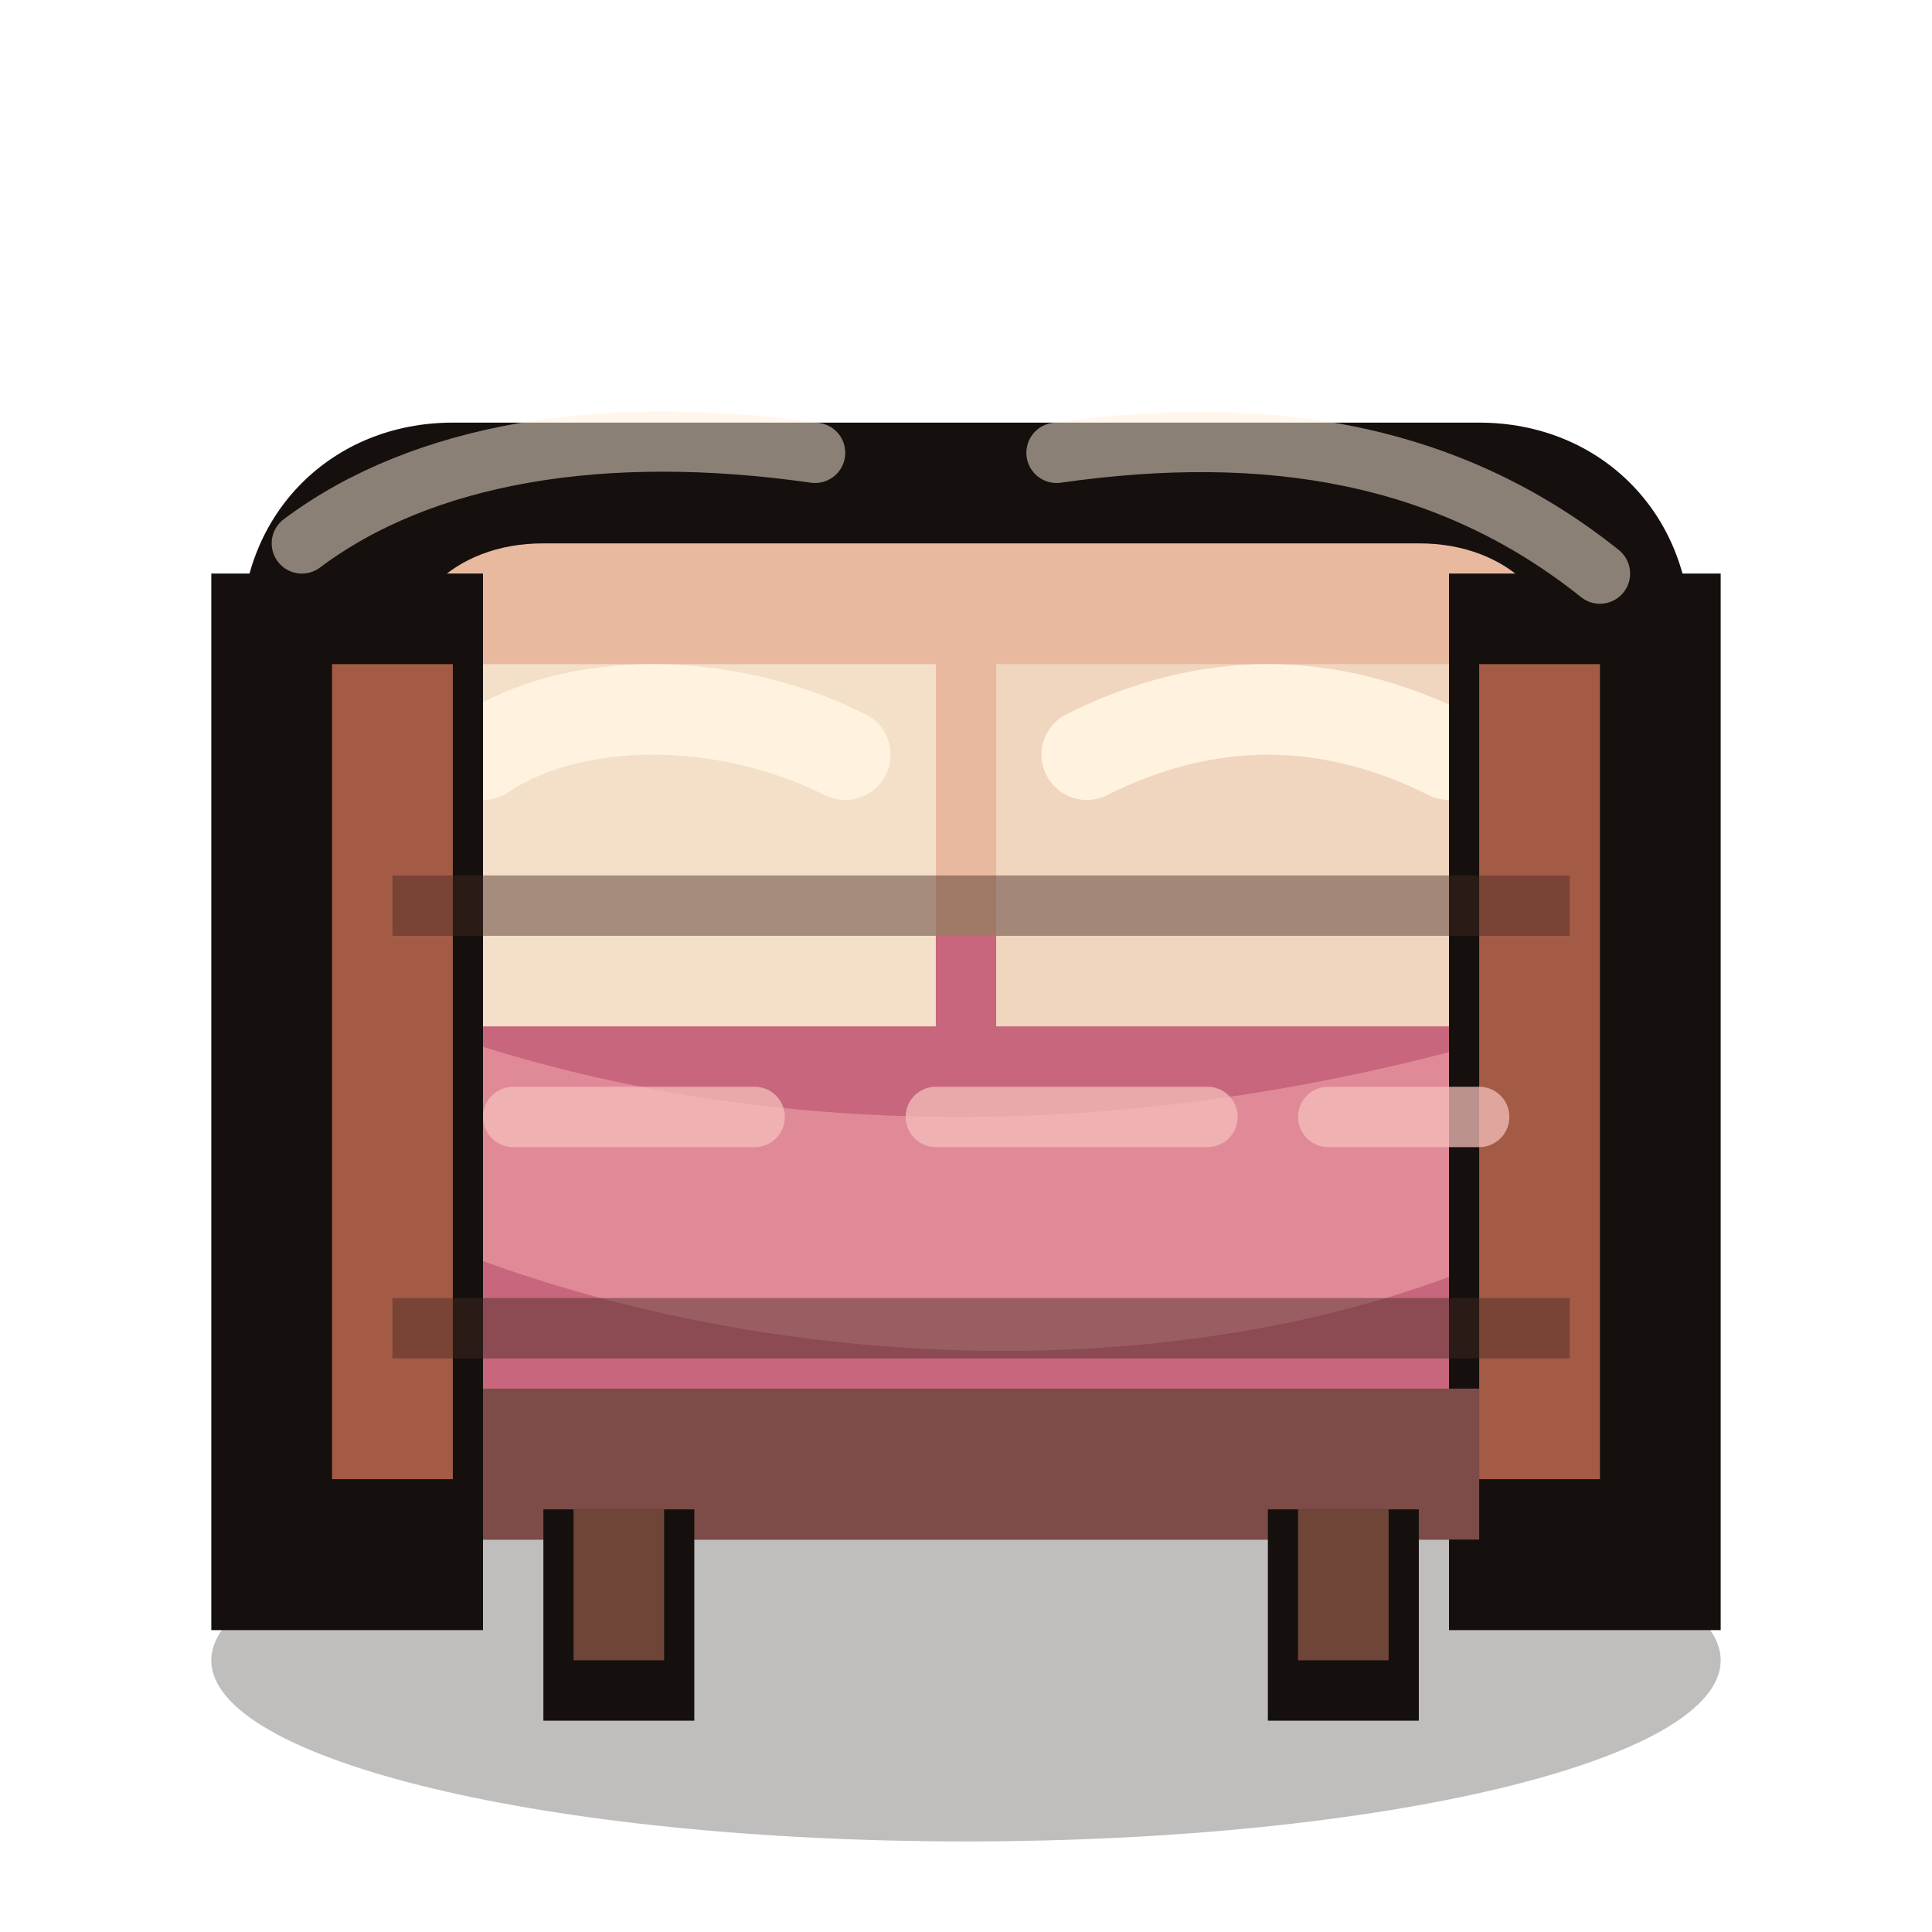
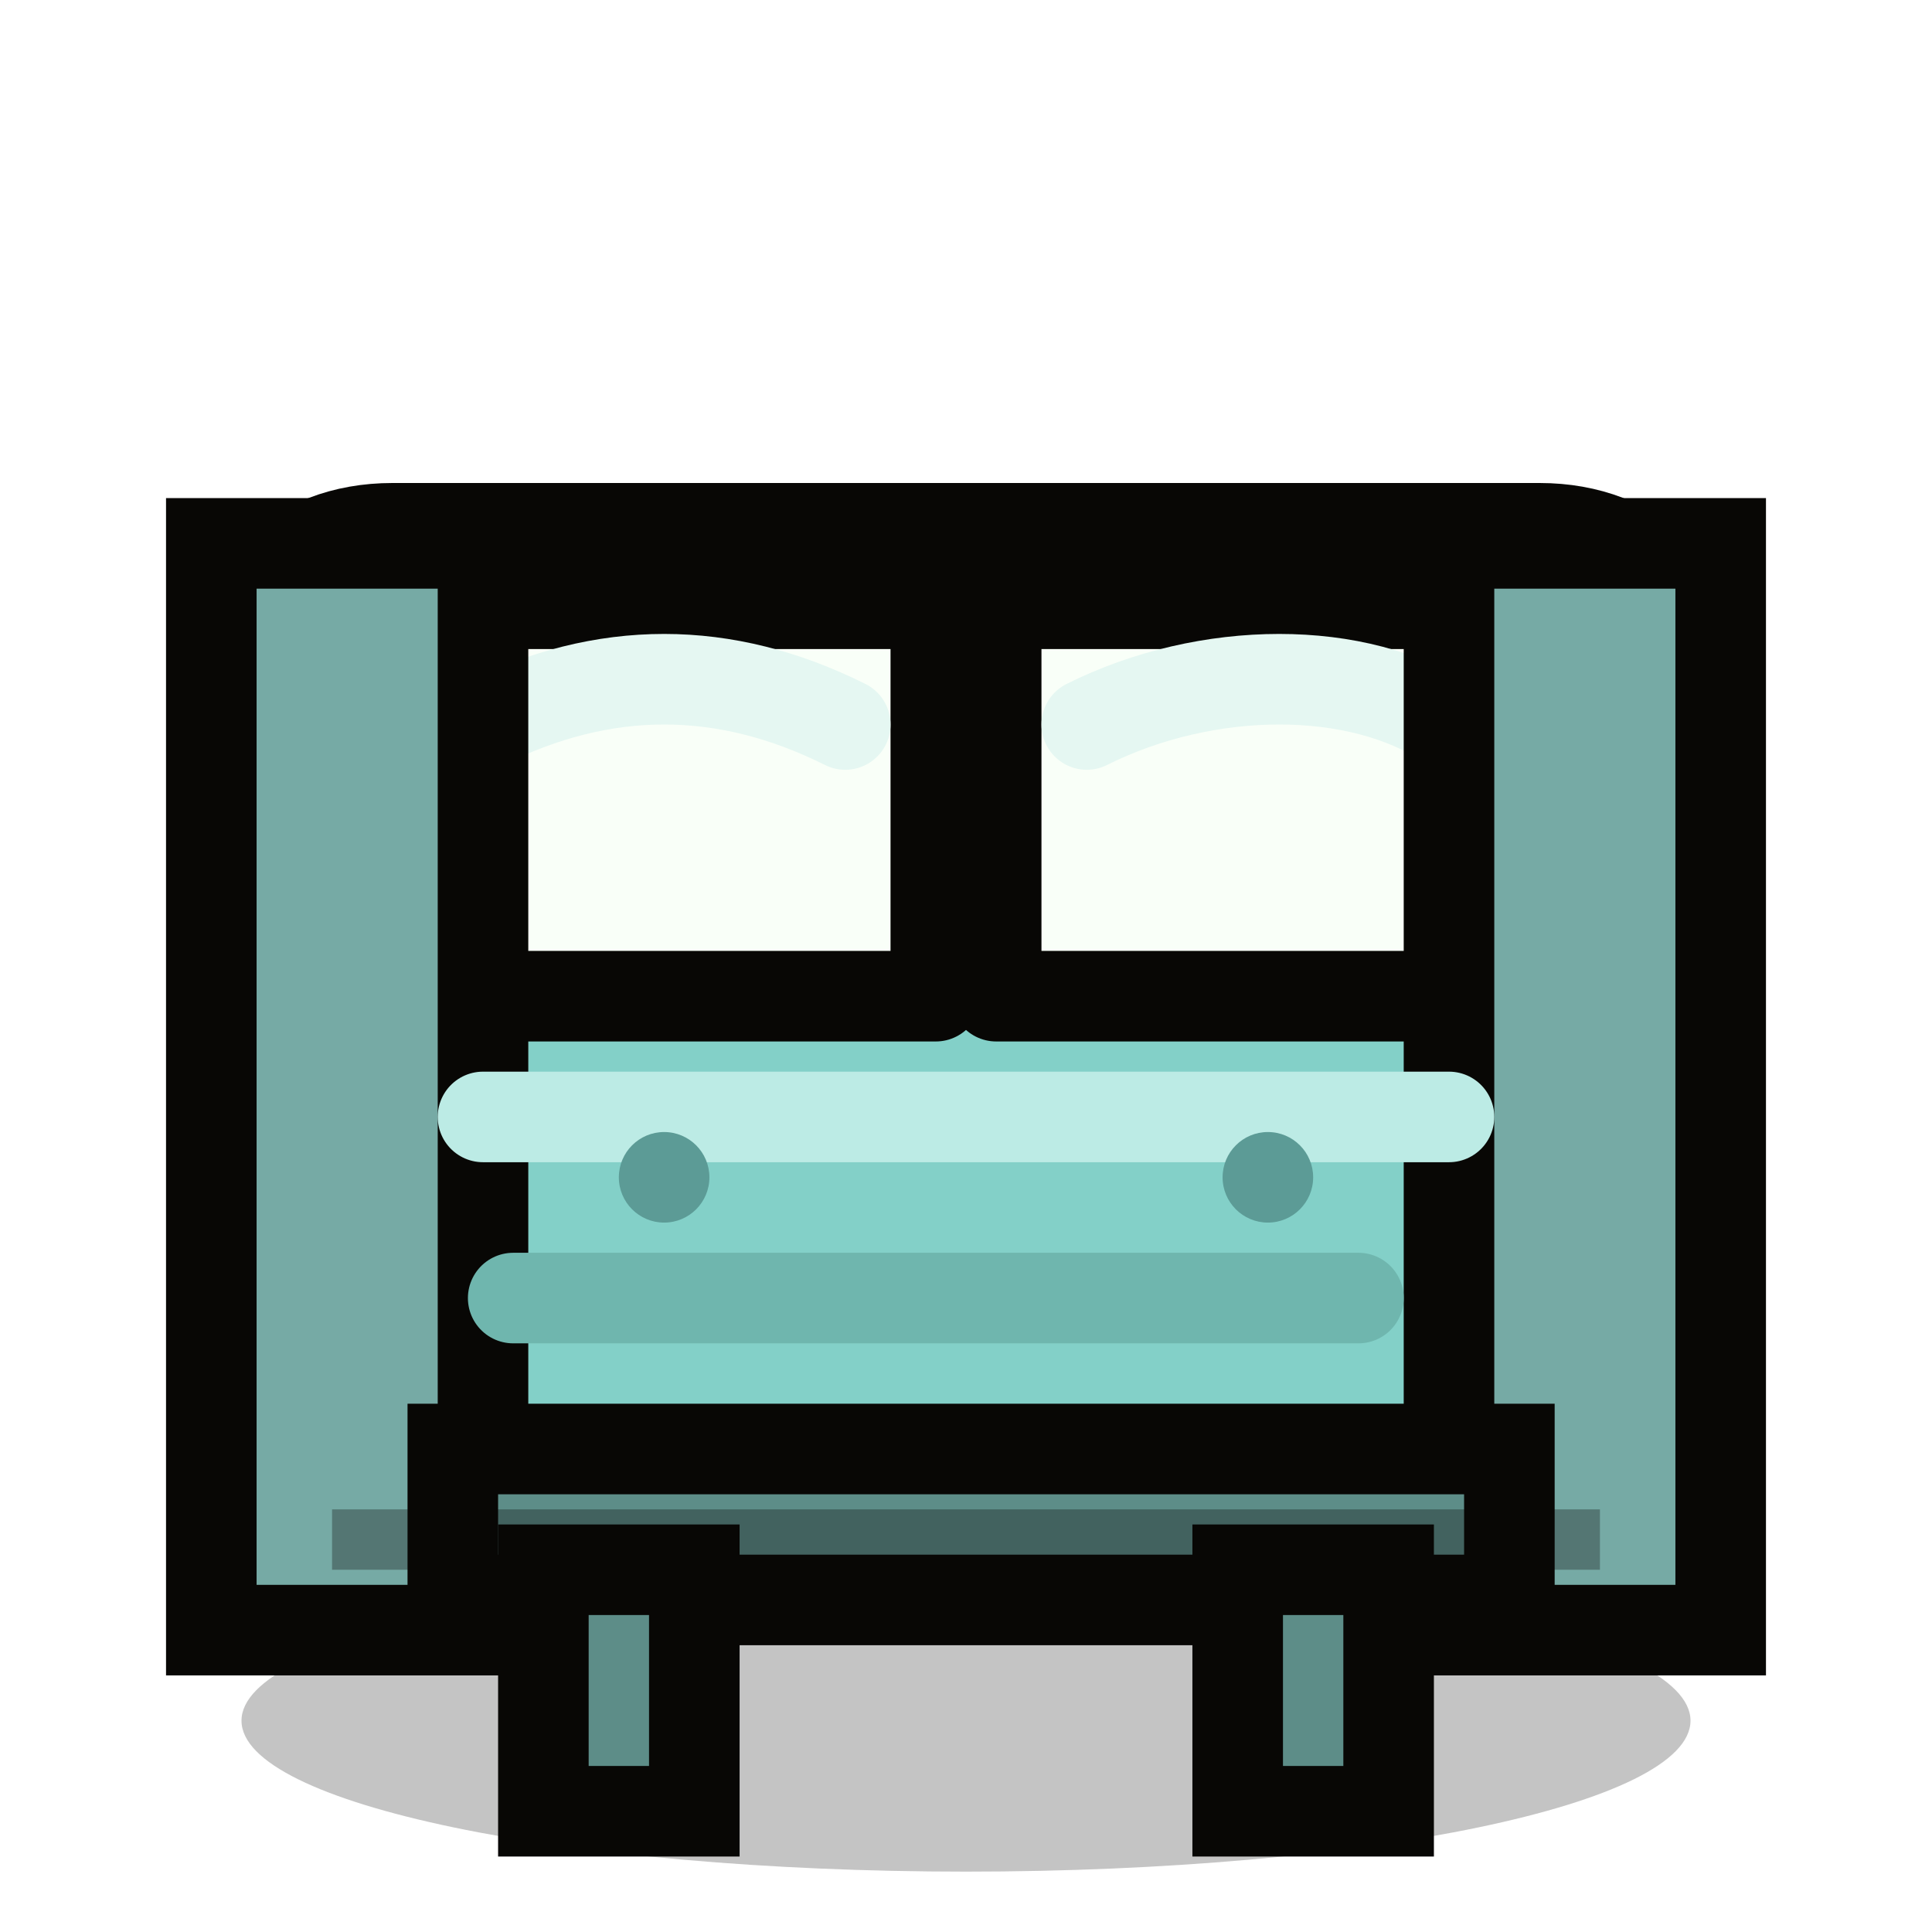
<svg xmlns="http://www.w3.org/2000/svg" viewBox="0 0 64 64">
-   <ellipse cx="32" cy="55" rx="25" ry="6" fill="#1b1512" opacity=".28" />
-   <path d="M8 21c0-4 3-7 7-7h34c4 0 7 3 7 7v30H8z" fill="#15100e" />
-   <path d="M13 23c0-3 2-5 5-5h29c3 0 5 2 5 5v23H13z" fill="#e9b99f" />
-   <path d="M13 31h39v17H13z" fill="#c7667c" />
-   <path d="M14 34c11 4 24 4 37 0v7c-10 5-25 5-37 0z" fill="#e08a98" />
-   <path d="M13 22h18v12H13z" fill="#f4dfc9" />
-   <path d="M33 22h19v12H33z" fill="#f0d5bf" />
-   <path d="M16 25c3-2 8-2 12 0" fill="none" stroke="#fff2df" stroke-width="3" stroke-linecap="round" />
-   <path d="M36 25c4-2 8-2 12 0" fill="none" stroke="#fff2df" stroke-width="3" stroke-linecap="round" />
-   <path d="M7 19h9v35H7zM48 19h9v35h-9z" fill="#15100e" />
-   <path d="M11 22h4v27h-4zM49 22h4v27h-4z" fill="#a45b45" />
-   <path d="M16 46h33v5H16z" fill="#7d4c48" />
-   <path d="M18 50h5v7h-5zM42 50h5v7h-5z" fill="#15100e" />
-   <path d="M19 50h3v5h-3zM43 50h3v5h-3z" fill="#6e4536" />
-   <path d="M13 30h39M13 44h39" fill="none" stroke="#442722" stroke-width="2" opacity=".45" />
-   <path d="M17 37h8M31 37h9M44 37h5" stroke="#f4bdba" stroke-width="2" stroke-linecap="round" opacity=".75" />
-   <path d="M10 18c4-3 10-4 17-3M35 15c7-1 13 0 18 4" fill="none" stroke="#fff0dc" stroke-width="2" stroke-linecap="round" opacity=".5" />
+   <ellipse cx="32" cy="57" rx="24" ry="5" fill="#090807" opacity=".24" />
+   <path d="M9 20h46v32H9z" fill="#080705" />
+   <path d="M13 18h38c3 0 5 2 5 5v27H8V23c0-3 2-5 5-5z" fill="#92d5cd" stroke="#080705" stroke-width="4" stroke-linejoin="round" />
+   <path d="M13 32h39v17H13z" fill="#83d0c8" stroke="#4b8c87" stroke-width="3" />
+   <path d="M13 20h18v13H13z" fill="#f9fff8" stroke="#080705" stroke-width="3" stroke-linejoin="round" />
+   <path d="M33 20h19v13H33z" fill="#f9fff8" stroke="#080705" stroke-width="3" stroke-linejoin="round" />
+   <path d="M16 24c4-2 8-2 12 0" fill="none" stroke="#e5f7f2" stroke-width="3" stroke-linecap="round" />
+   <path d="M36 24c4-2 9-2 12 0" fill="none" stroke="#e5f7f2" stroke-width="3" stroke-linecap="round" />
+   <path d="M7 18h9v36H7z" fill="#76aaa5" stroke="#080705" stroke-width="3" />
+   <path d="M48 18h9v36h-9z" fill="#76aaa5" stroke="#080705" stroke-width="3" />
+   <path d="M15 48h35v5H15z" fill="#5d8d88" stroke="#080705" stroke-width="3" />
+   <path d="M18 52h5v8h-5z" fill="#5d8d88" stroke="#080705" stroke-width="3" />
+   <path d="M41 52h5v8h-5z" fill="#5d8d88" stroke="#080705" stroke-width="3" />
+   <path d="M16 37h32" stroke="#bcebe5" stroke-width="3" stroke-linecap="round" />
+   <path d="M17 43h28" stroke="#6fb6ae" stroke-width="3" stroke-linecap="round" />
+   <circle cx="22" cy="39" r="1.5" fill="#5c9b96" />
+   <circle cx="42" cy="39" r="1.5" fill="#5c9b96" />
+   <path d="M11 51h42" stroke="#080705" stroke-width="2" opacity=".32" />
</svg>
